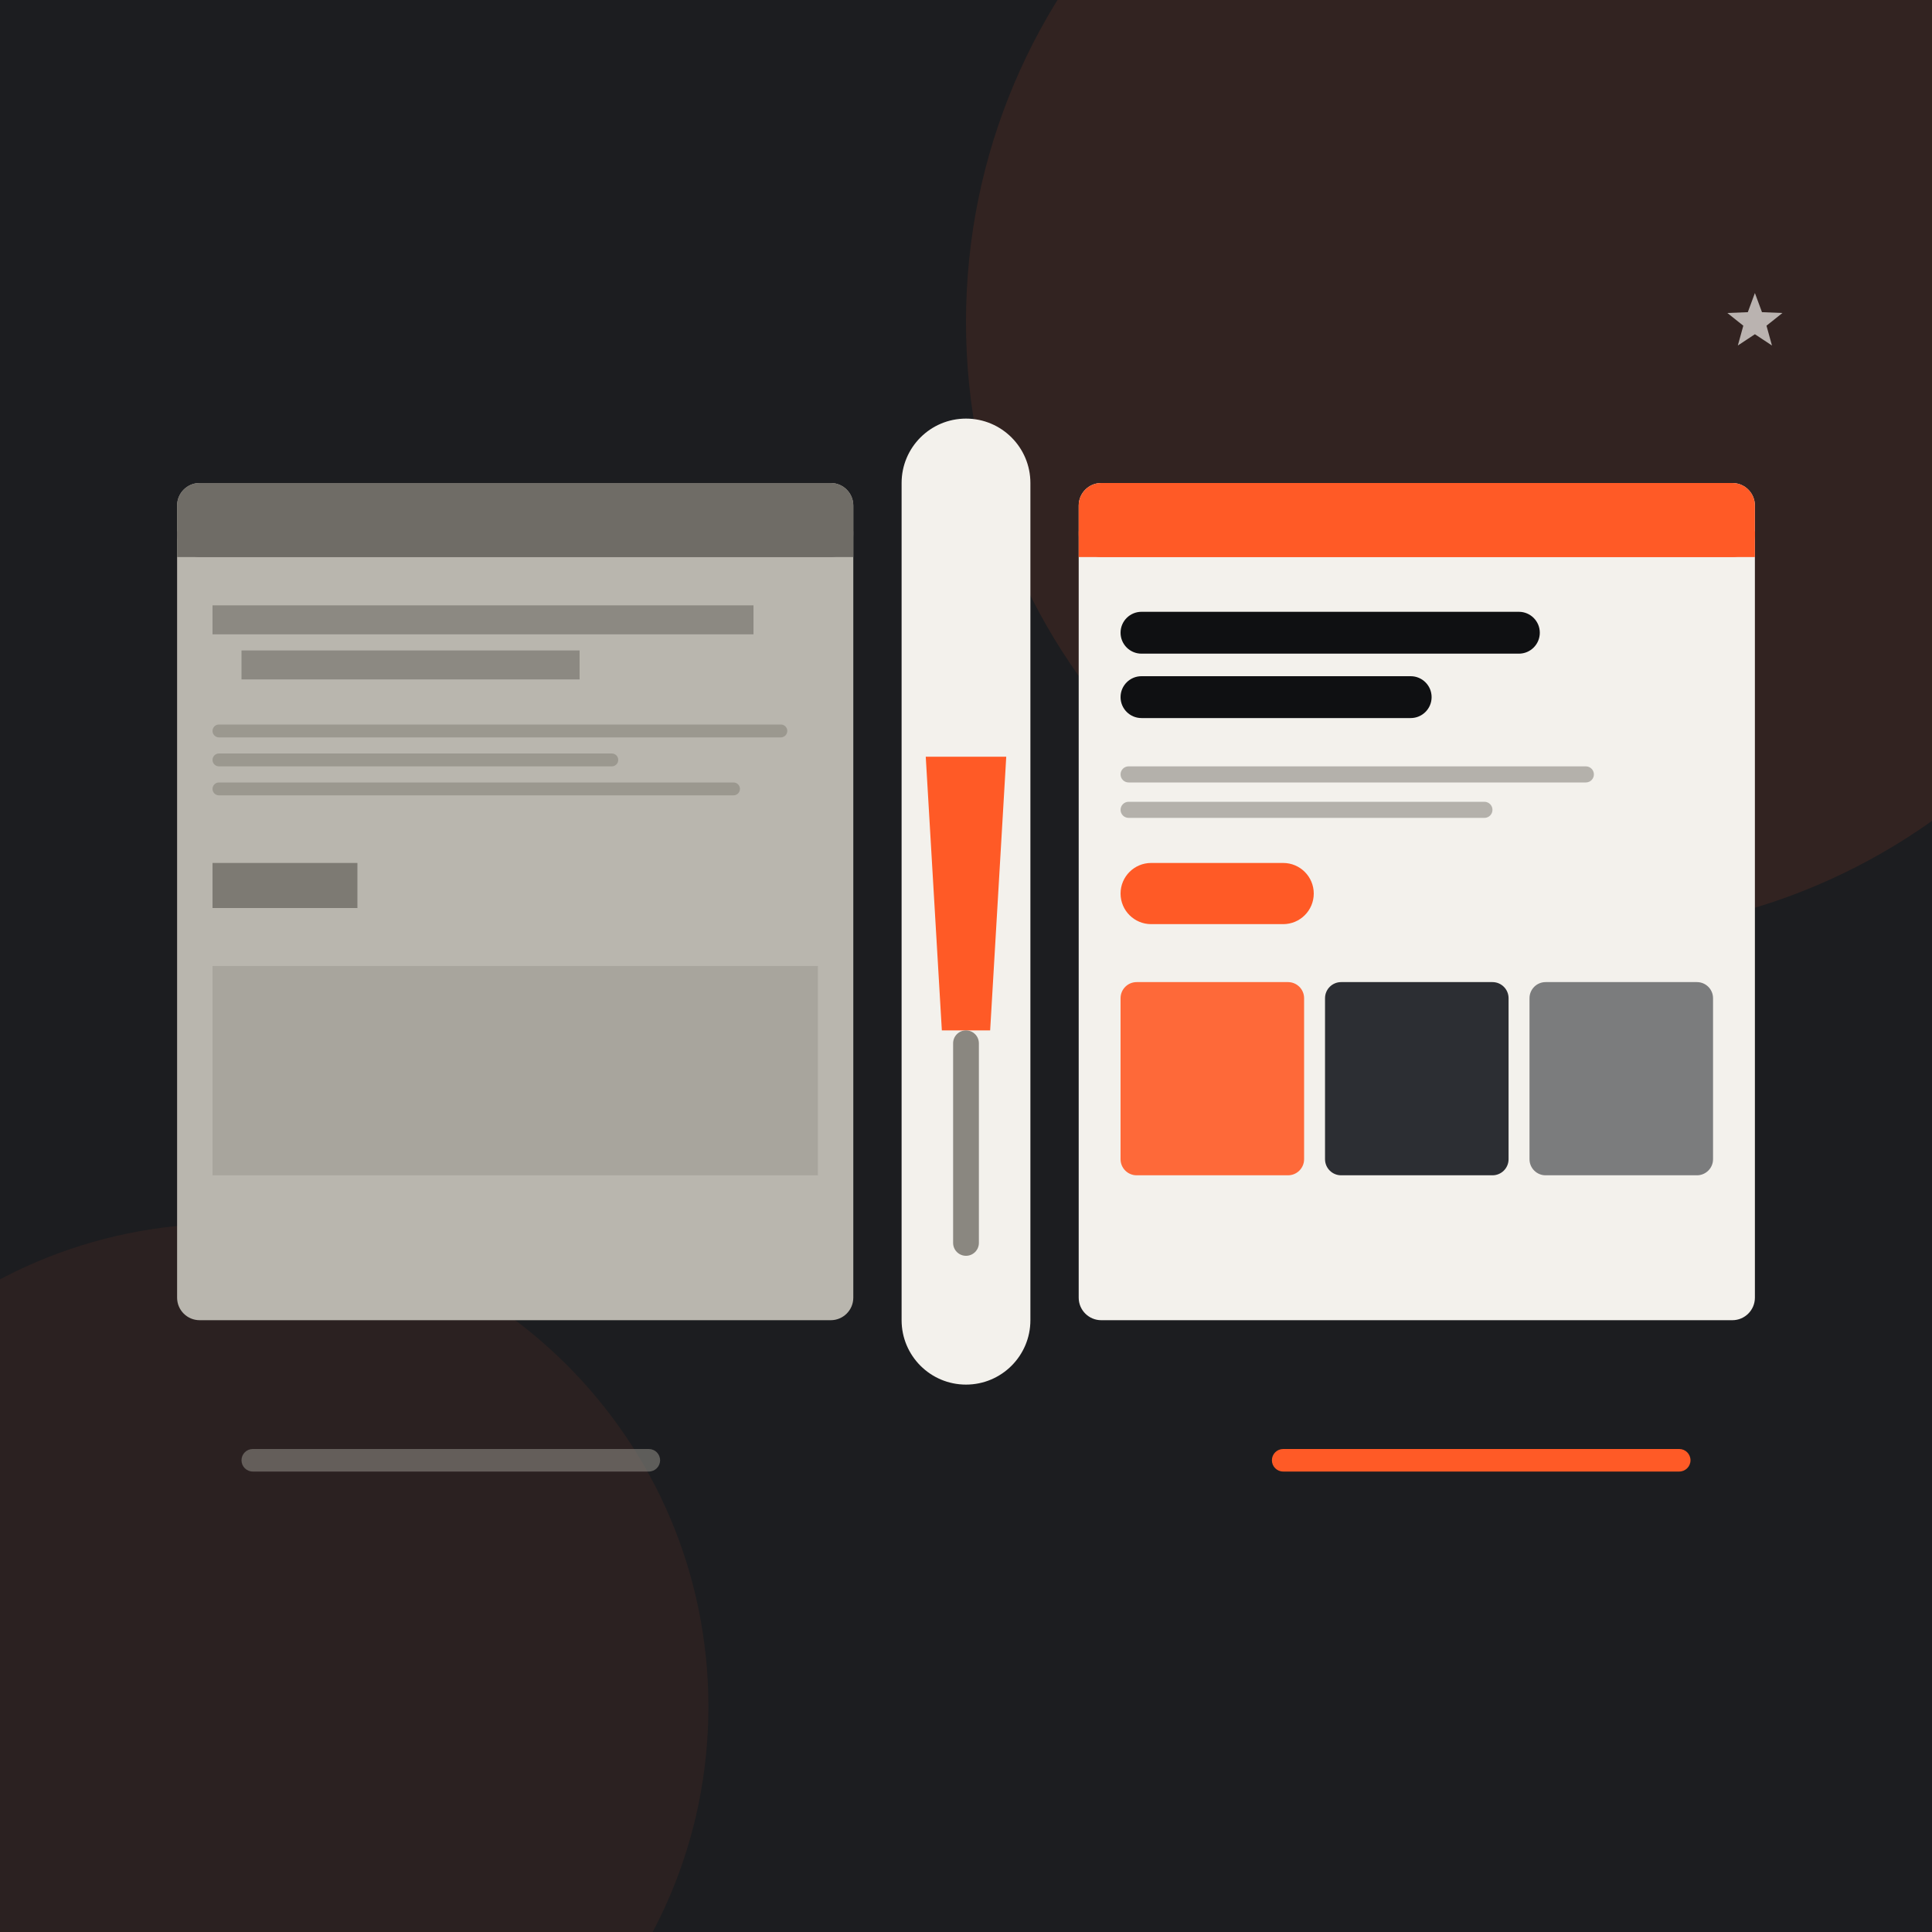
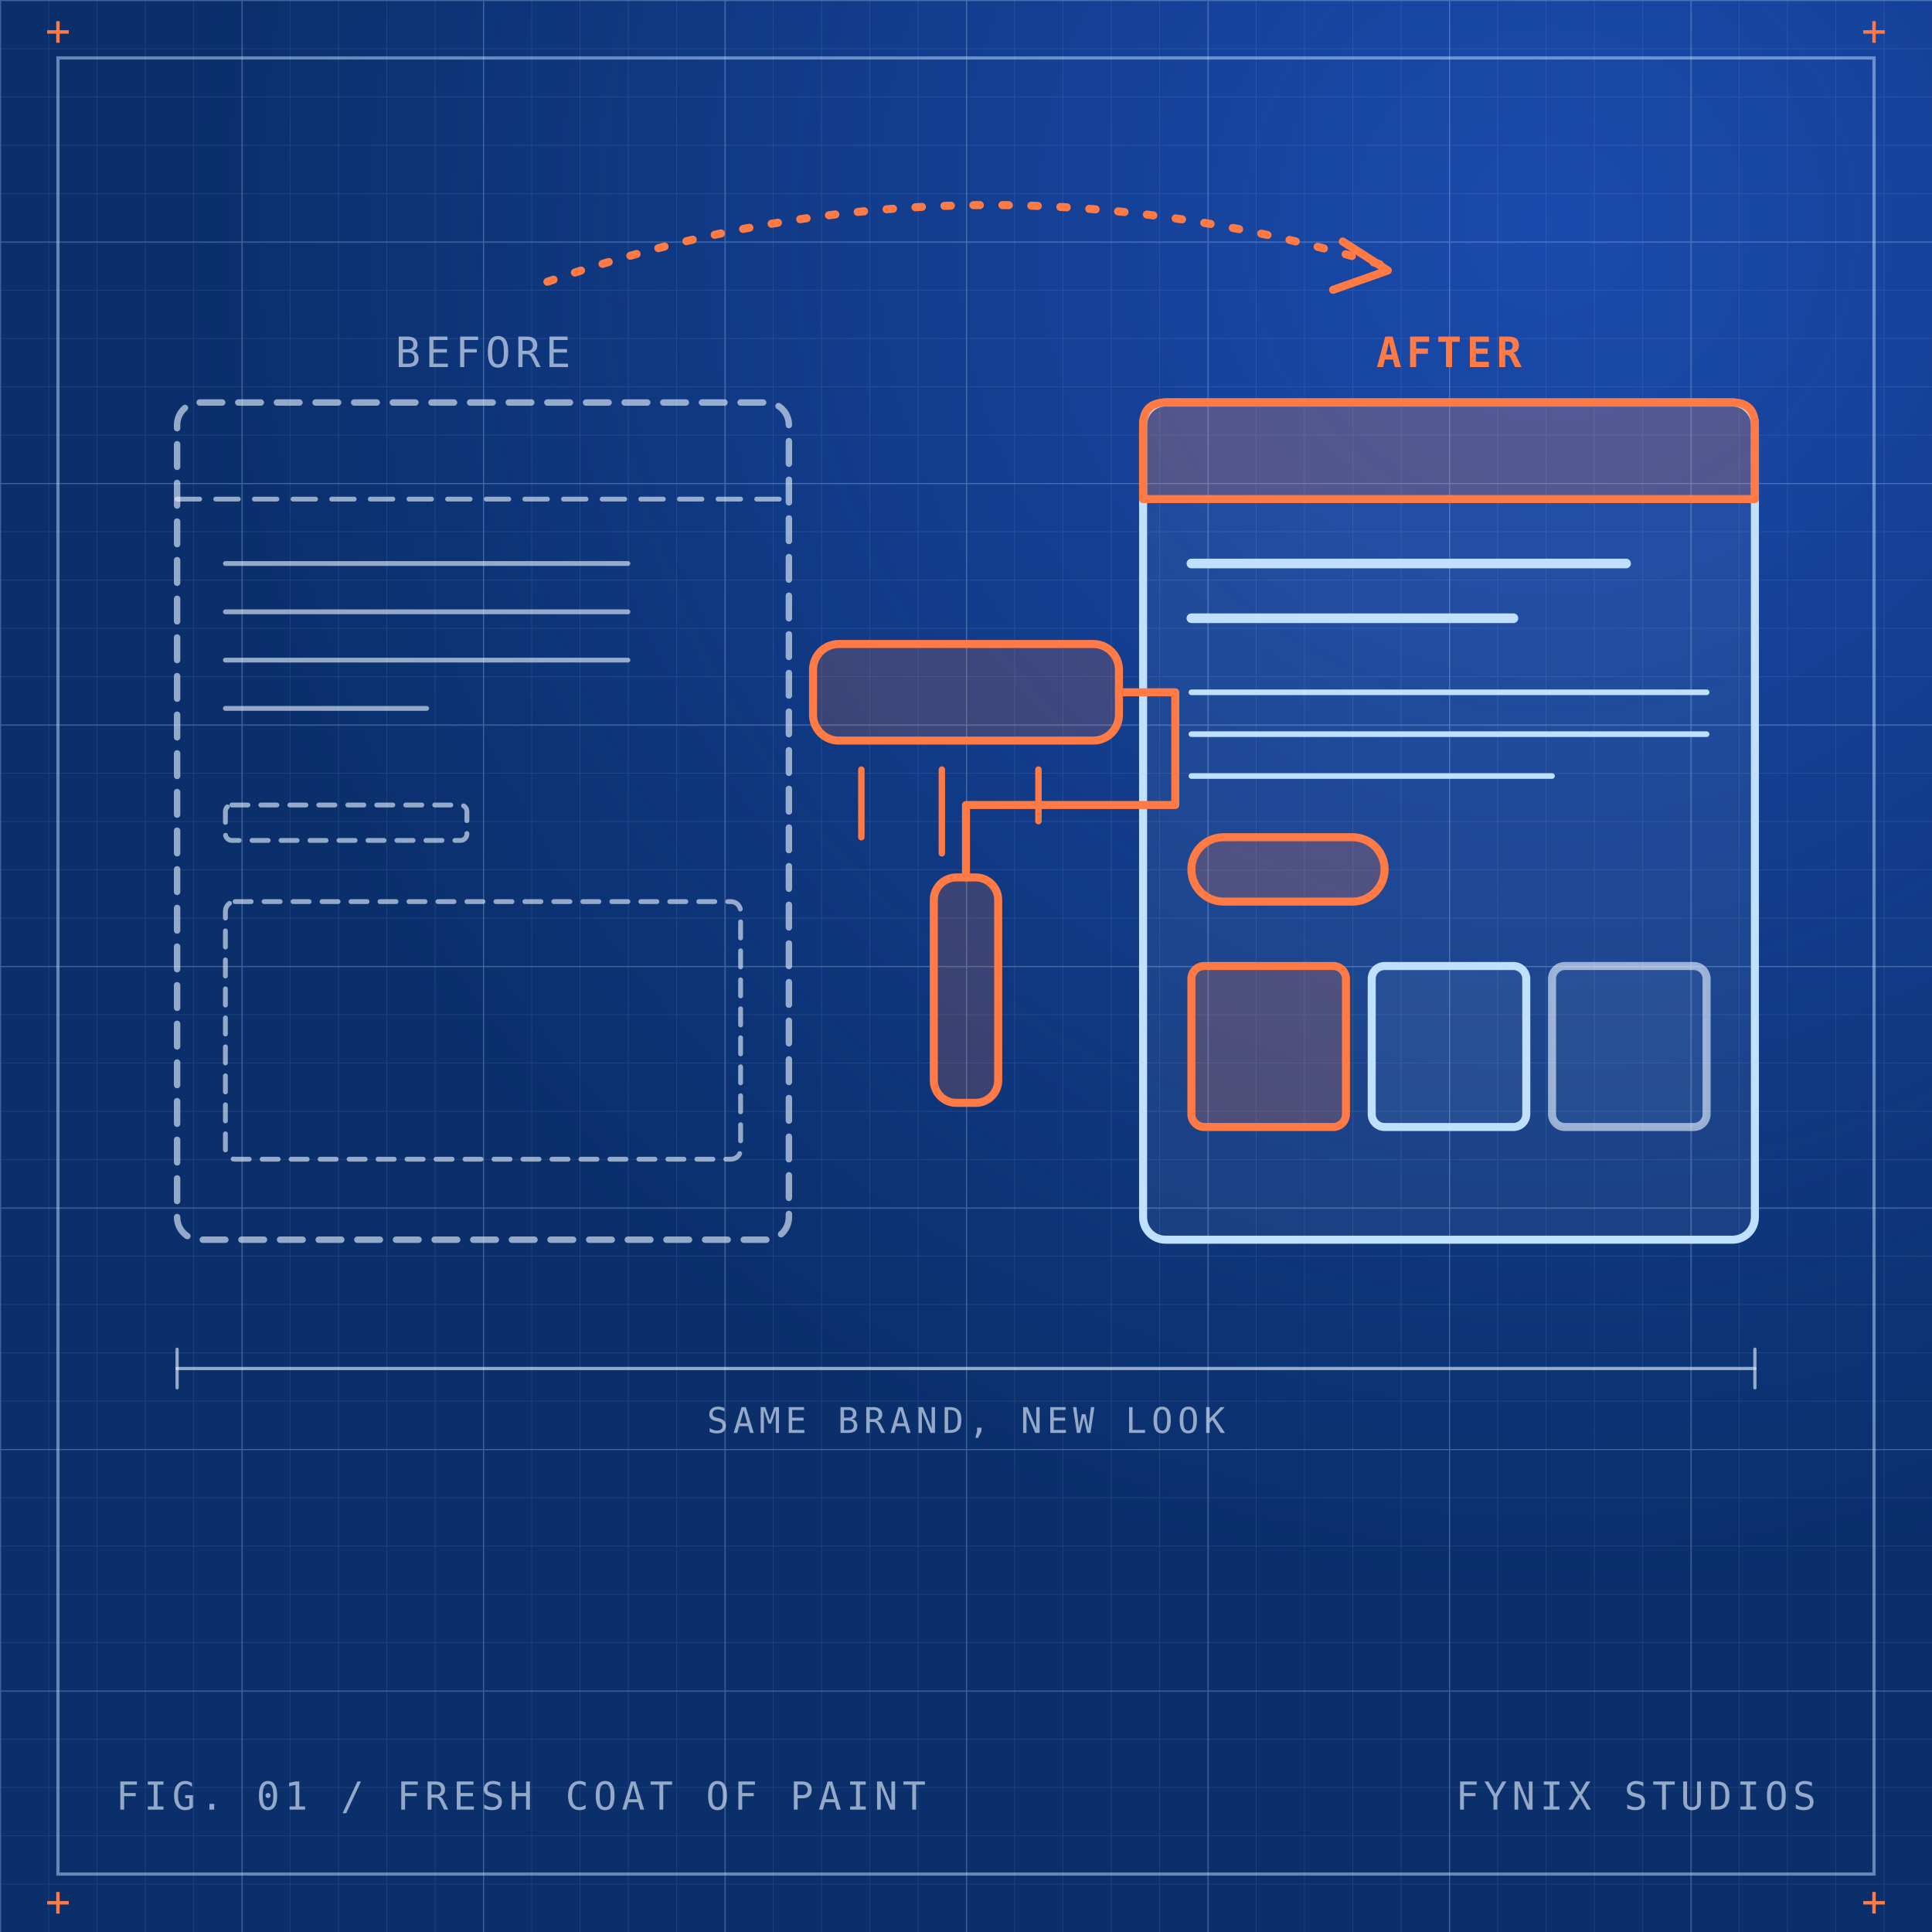
<svg xmlns="http://www.w3.org/2000/svg" width="1200" height="1200" viewBox="0 0 1200 1200">
-   <rect width="1200" height="1200" fill="#1c1d20" />
-   <circle cx="980" cy="200" r="380" fill="#ff5a26" opacity="0.10" />
-   <circle cx="140" cy="1060" r="300" fill="#ff5a26" opacity="0.07" />
-   <rect x="110" y="300" width="420" height="520" rx="14" fill="#b9b6ae" />
-   <rect x="110" y="300" width="420" height="46" rx="14" fill="#6f6c66" />
-   <rect x="110" y="330" width="420" height="16" fill="#6f6c66" />
-   <rect x="132" y="376" width="336.0" height="18" fill="#8c8982" />
-   <rect x="150" y="404" width="210.0" height="18" fill="#8c8982" />
-   <rect x="132" y="450" width="357.0" height="8" rx="4.0" fill="#9b988f" opacity="1" />
-   <rect x="132" y="468" width="252.0" height="8" rx="4.0" fill="#9b988f" opacity="1" />
-   <rect x="132" y="486" width="327.6" height="8" rx="4.0" fill="#9b988f" opacity="1" />
-   <rect x="132" y="536" width="90" height="28" fill="#7d7a73" />
-   <rect x="132" y="600" width="376" height="130" fill="#a8a59d" />
-   <rect x="670" y="300" width="420" height="520" rx="14" fill="#f3f1ec" />
-   <rect x="670" y="300" width="420" height="46" rx="14" fill="#ff5a26" />
-   <rect x="670" y="330" width="420" height="16" fill="#ff5a26" />
-   <rect x="696" y="380" width="260.4" height="26" rx="13" fill="#0f1012" />
-   <rect x="696" y="420" width="193.2" height="26" rx="13" fill="#0f1012" />
-   <rect x="696" y="476" width="294.0" height="10" rx="5.0" fill="#8a8780" opacity="0.6" />
-   <rect x="696" y="498" width="231" height="10" rx="5.0" fill="#8a8780" opacity="0.6" />
-   <rect x="696" y="536" width="120" height="38" rx="19" fill="#ff5a26" />
-   <rect x="696" y="610" width="114.0" height="120" rx="10" fill="#ff5a26" opacity=".9" />
-   <rect x="823.0" y="610" width="114.0" height="120" rx="10" fill="#2c2e33" />
-   <rect x="950.0" y="610" width="114.0" height="120" rx="10" fill="#2c2e33" opacity=".6" />
-   <rect x="560" y="260" width="80" height="600" rx="40" fill="#f3f1ec" />
-   <path d="M575 470 H625 L615 640 H585 Z" fill="#ff5a26" />
-   <rect x="592" y="640" width="16" height="140" rx="8" fill="#8a8780" />
-   <rect x="150" y="900" width="260" height="14" rx="7" fill="#8a8780" opacity=".6" />
-   <rect x="790" y="900" width="260" height="14" rx="7" fill="#ff5a26" />
-   <polygon points="1090.0,182.0 1094.4,193.9 1107.1,194.4 1097.2,202.3 1100.6,214.6 1090.0,207.6 1079.4,214.6 1082.8,202.3 1072.9,194.4 1085.6,193.9" fill="#f3f1ec" opacity="0.7" />
+   <defs>
+     <pattern id="g1" width="30" height="30" patternUnits="userSpaceOnUse">
+       <path d="M30 0H0V30" fill="none" stroke="rgba(191,224,255,0.10)" stroke-width="1" />
+     </pattern>
+     <pattern id="g2" width="150" height="150" patternUnits="userSpaceOnUse">
+       <path d="M150 0H0V150" fill="none" stroke="rgba(191,224,255,0.22)" stroke-width="1.5" />
+     </pattern>
+     <radialGradient id="glow" cx="80%" cy="12%" r="70%">
+       <stop offset="0" stop-color="#2e6cff" stop-opacity="0.45" />
+       <stop offset="1" stop-color="#2e6cff" stop-opacity="0" />
+     </radialGradient>
+   </defs>
+   <rect width="1200" height="1200" fill="#0a2f6b" />
+   <rect width="1200" height="1200" fill="url(#glow)" />
+   <rect width="1200" height="1200" fill="url(#g1)" />
+   <rect width="1200" height="1200" fill="url(#g2)" />
+   <rect x="36" y="36" width="1128" height="1128" fill="none" stroke="rgba(191,224,255,0.5)" stroke-width="2" />
+   <g font-family="ui-monospace,'SF Mono',Menlo,Consolas,monospace" font-size="26" fill="#ff7a45" text-anchor="middle">
+     <text x="36" y="28">+</text>
+     <text x="1164" y="28">+</text>
+     <text x="36" y="1190">+</text>
+     <text x="1164" y="1190">+</text>
+   </g>
+   <g fill="none" stroke="#bfe0ff" stroke-width="5" stroke-linecap="round" stroke-linejoin="round">
+     <text x="300" y="228" font-family="ui-monospace,'SF Mono',Menlo,Consolas,monospace" font-size="26" fill="rgba(232,241,255,0.62)" text-anchor="middle" font-weight="400" letter-spacing="3" stroke="none">BEFORE</text>
+     <rect x="110" y="250" width="380" height="520" rx="14" fill="none" stroke="rgba(232,241,255,0.62)" stroke-width="4" stroke-dasharray="14 10" />
+     <line x1="110" y1="310" x2="490" y2="310" stroke="rgba(232,241,255,0.62)" stroke-width="3" stroke-dasharray="14 10" />
+     <line x1="140" y1="350" x2="390" y2="350" stroke="rgba(232,241,255,0.62)" stroke-width="3" />
+     <line x1="140" y1="380" x2="390" y2="380" stroke="rgba(232,241,255,0.62)" stroke-width="3" />
+     <line x1="140" y1="410" x2="390" y2="410" stroke="rgba(232,241,255,0.62)" stroke-width="3" />
+     <line x1="140" y1="440" x2="265.0" y2="440" stroke="rgba(232,241,255,0.62)" stroke-width="3" />
+     <rect x="140" y="500" width="150" height="22" rx="4" fill="none" stroke="rgba(232,241,255,0.62)" stroke-width="3" stroke-dasharray="10 8" />
+     <rect x="140" y="560" width="320" height="160" rx="6" fill="none" stroke="rgba(232,241,255,0.62)" stroke-width="3" stroke-dasharray="10 8" />
+     <text x="900" y="228" font-family="ui-monospace,'SF Mono',Menlo,Consolas,monospace" font-size="26" fill="#ff7a45" text-anchor="middle" font-weight="700" letter-spacing="3" stroke="none">AFTER</text>
+     <rect x="710" y="250" width="380" height="520" rx="14" fill="rgba(191,224,255,0.07)" stroke="#bfe0ff" stroke-width="5" />
+     <path d="M710 310 H1090 V264 Q1090 250 1076 250 H724 Q710 250 710 264 Z" fill="rgba(255,122,69,0.22)" stroke="#ff7a45" stroke-width="5" />
+     <line x1="740" y1="350" x2="1010" y2="350" stroke="#bfe0ff" stroke-width="6" />
+     <line x1="740" y1="384" x2="940" y2="384" stroke="#bfe0ff" stroke-width="6" />
+     <line x1="740" y1="430" x2="1060" y2="430" stroke="#bfe0ff" stroke-width="3.5" />
+     <line x1="740" y1="456" x2="1060" y2="456" stroke="#bfe0ff" stroke-width="3.5" />
+     <line x1="740" y1="482" x2="964.0" y2="482" stroke="#bfe0ff" stroke-width="3.5" />
+     <rect x="740" y="520" width="120" height="40" rx="20" fill="rgba(255,122,69,0.22)" stroke="#ff7a45" stroke-width="5" />
+     <rect x="740" y="600" width="96" height="100" rx="8" fill="rgba(255,122,69,0.22)" stroke="#ff7a45" stroke-width="5" />
+     <rect x="852" y="600" width="96" height="100" rx="8" fill="rgba(191,224,255,0.07)" stroke="#bfe0ff" stroke-width="5" />
+     <rect x="964" y="600" width="96" height="100" rx="8" fill="rgba(191,224,255,0.07)" stroke="rgba(232,241,255,0.62)" stroke-width="5" />
+     <rect x="505" y="400" width="190" height="60" rx="16" fill="rgba(255,122,69,0.18)" stroke="#ff7a45" stroke-width="5" />
+     <path d="M695 430 H730 V500 H600 V545" fill="none" stroke="#ff7a45" stroke-width="5" />
+     <rect x="580" y="545" width="40" height="140" rx="14" fill="rgba(255,122,69,0.18)" stroke="#ff7a45" stroke-width="5" />
+     <line x1="535" y1="478" x2="535" y2="520" stroke="#ff7a45" stroke-width="4" />
+     <line x1="585" y1="478" x2="585" y2="530" stroke="#ff7a45" stroke-width="4" />
+     <line x1="645" y1="478" x2="645" y2="510" stroke="#ff7a45" stroke-width="4" />
+     <path d="M340 175 Q600 85 860 165" fill="none" stroke="#ff7a45" stroke-width="5" stroke-dasharray="4 14" />
+     <path d="M834 150 L862 168 L828 180" fill="none" stroke="#ff7a45" stroke-width="5" />
+     <line x1="110" y1="850" x2="1090" y2="850" stroke="rgba(232,241,255,0.62)" stroke-width="2" />
+     <line x1="110" y1="838" x2="110" y2="862" stroke="rgba(232,241,255,0.62)" stroke-width="2" />
+     <line x1="1090" y1="838" x2="1090" y2="862" stroke="rgba(232,241,255,0.62)" stroke-width="2" />
+     <text x="600.0" y="890" font-family="ui-monospace,'SF Mono',Menlo,Consolas,monospace" font-size="22" fill="rgba(232,241,255,0.62)" text-anchor="middle" font-weight="400" letter-spacing="3" stroke="none">SAME BRAND, NEW LOOK</text>
+   </g>
+   <g font-family="ui-monospace,'SF Mono',Menlo,Consolas,monospace" font-size="24" letter-spacing="3" fill="rgba(232,241,255,0.62)">
+     <text x="72" y="1124">FIG. 01 / FRESH COAT OF PAINT</text>
+     <text x="1128" y="1124" text-anchor="end">FYNIX STUDIOS</text>
+   </g>
</svg>
